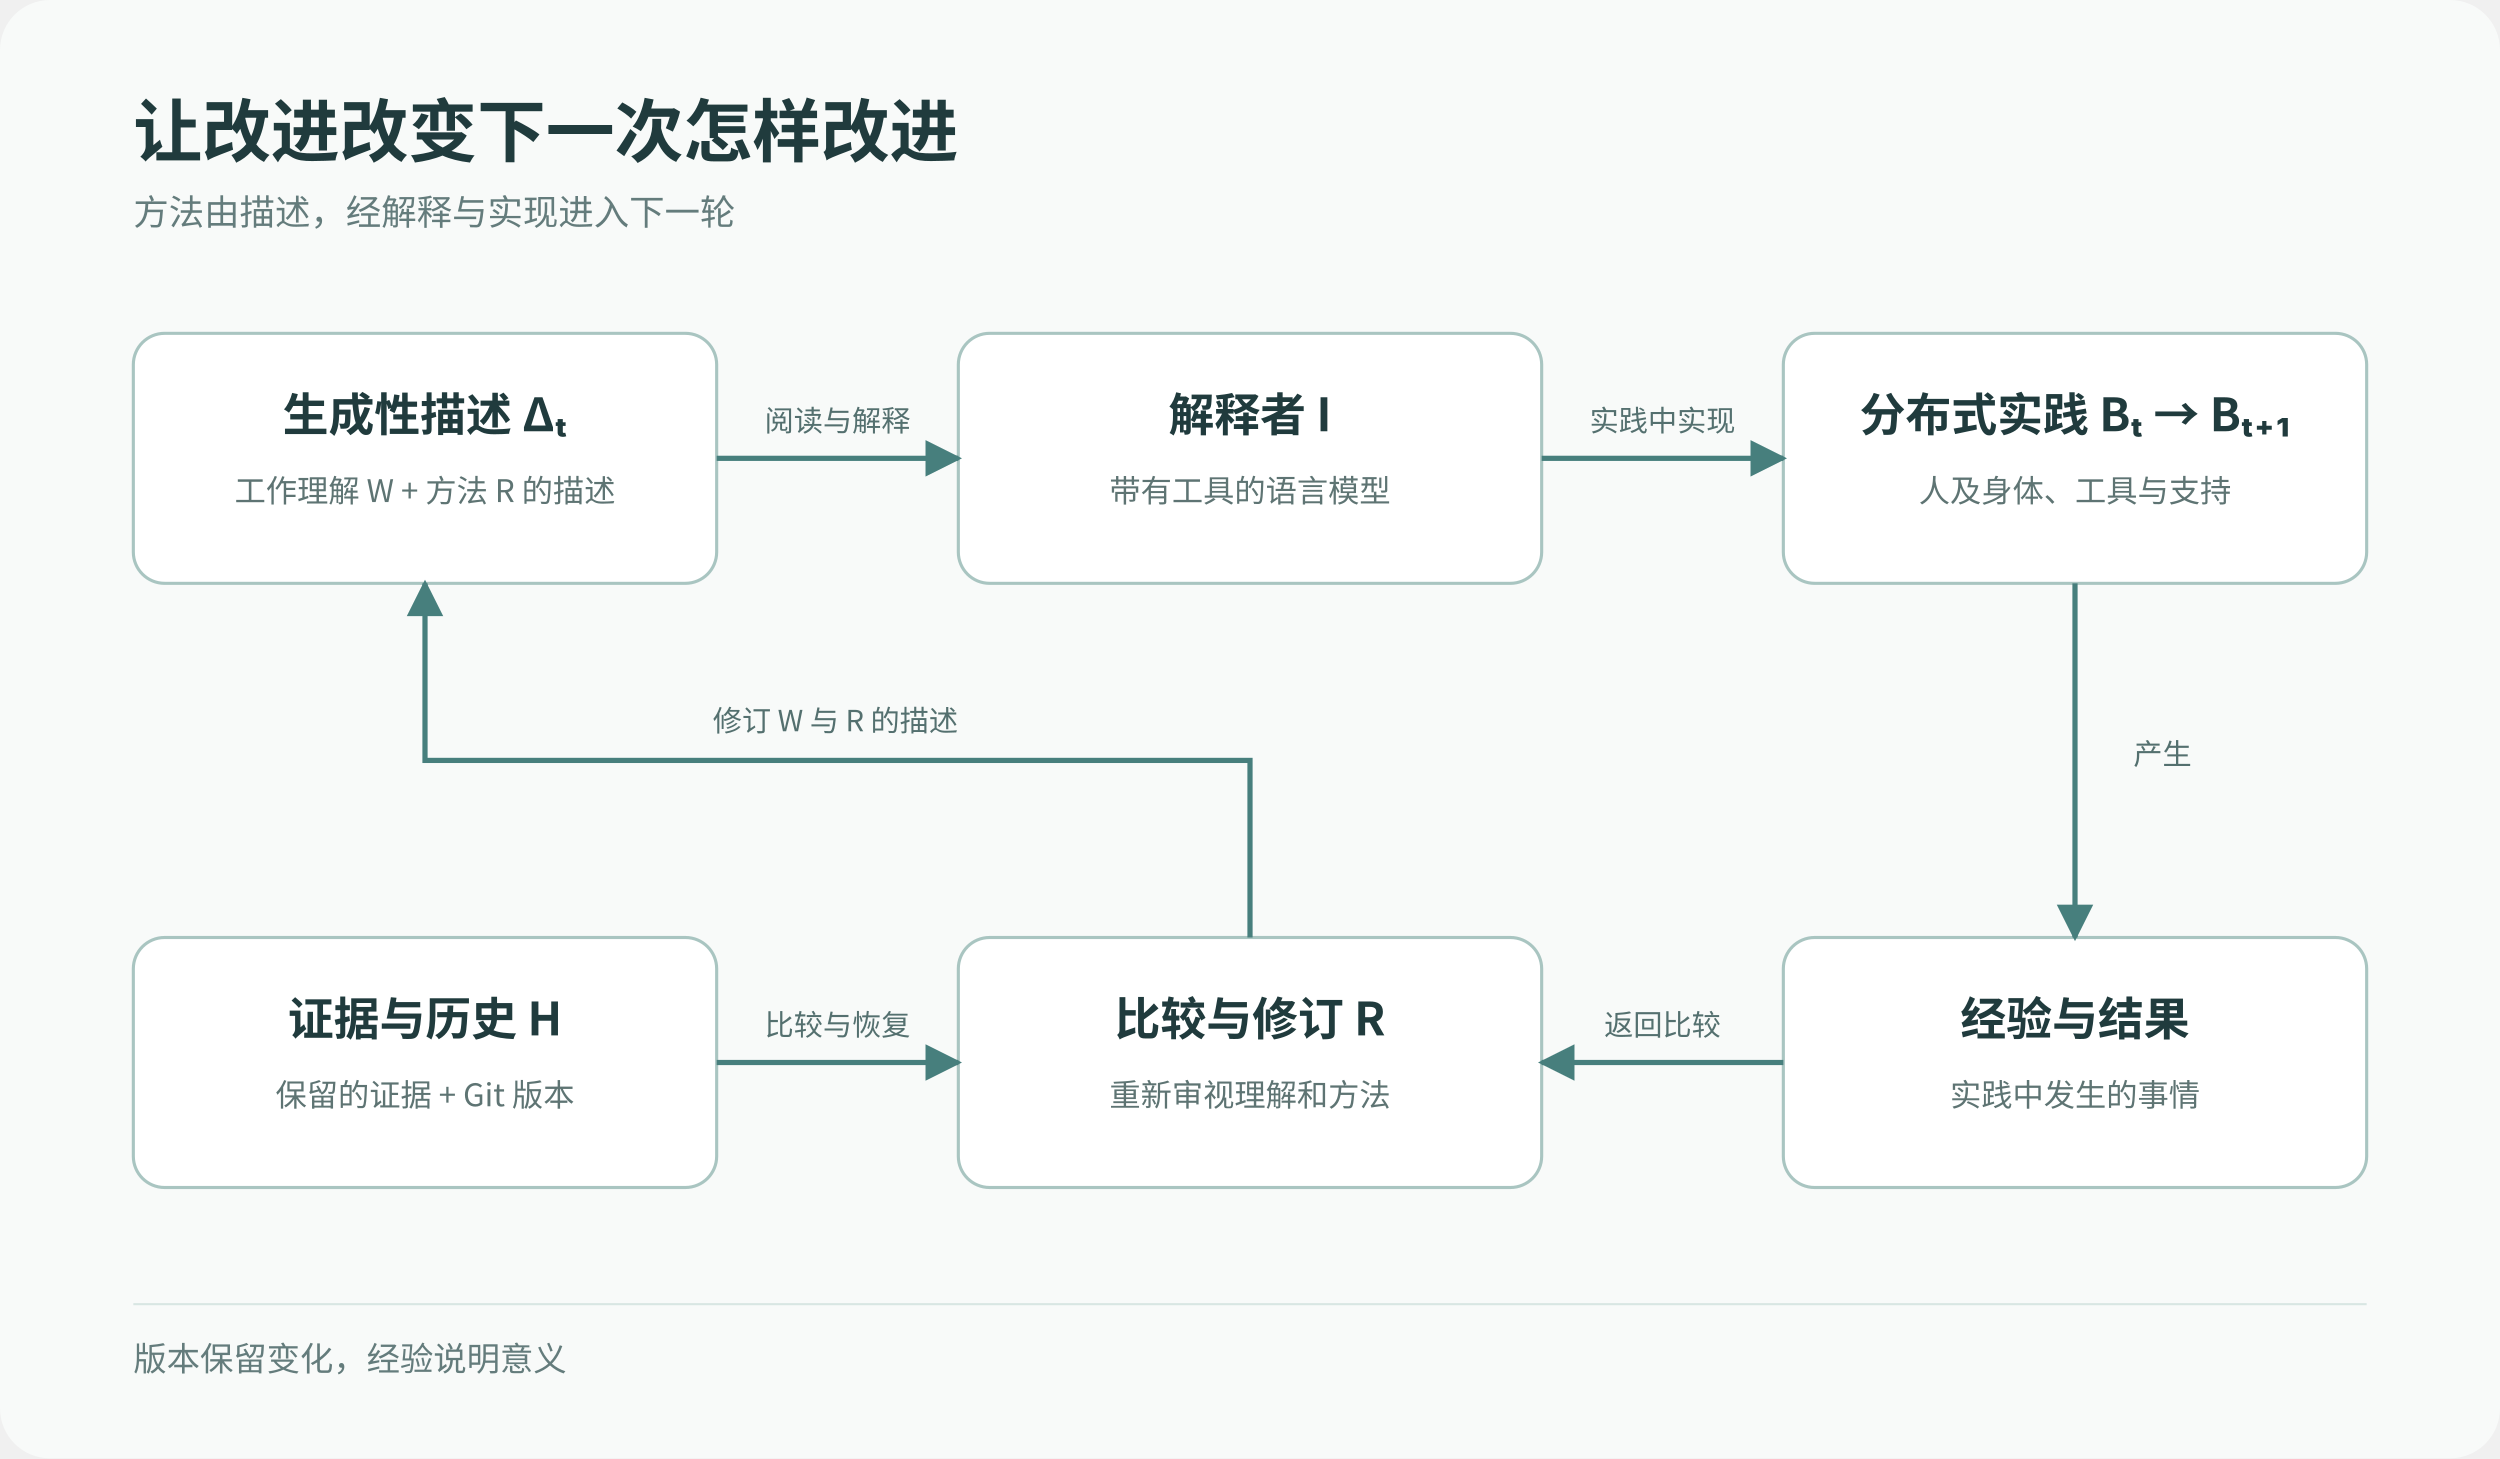
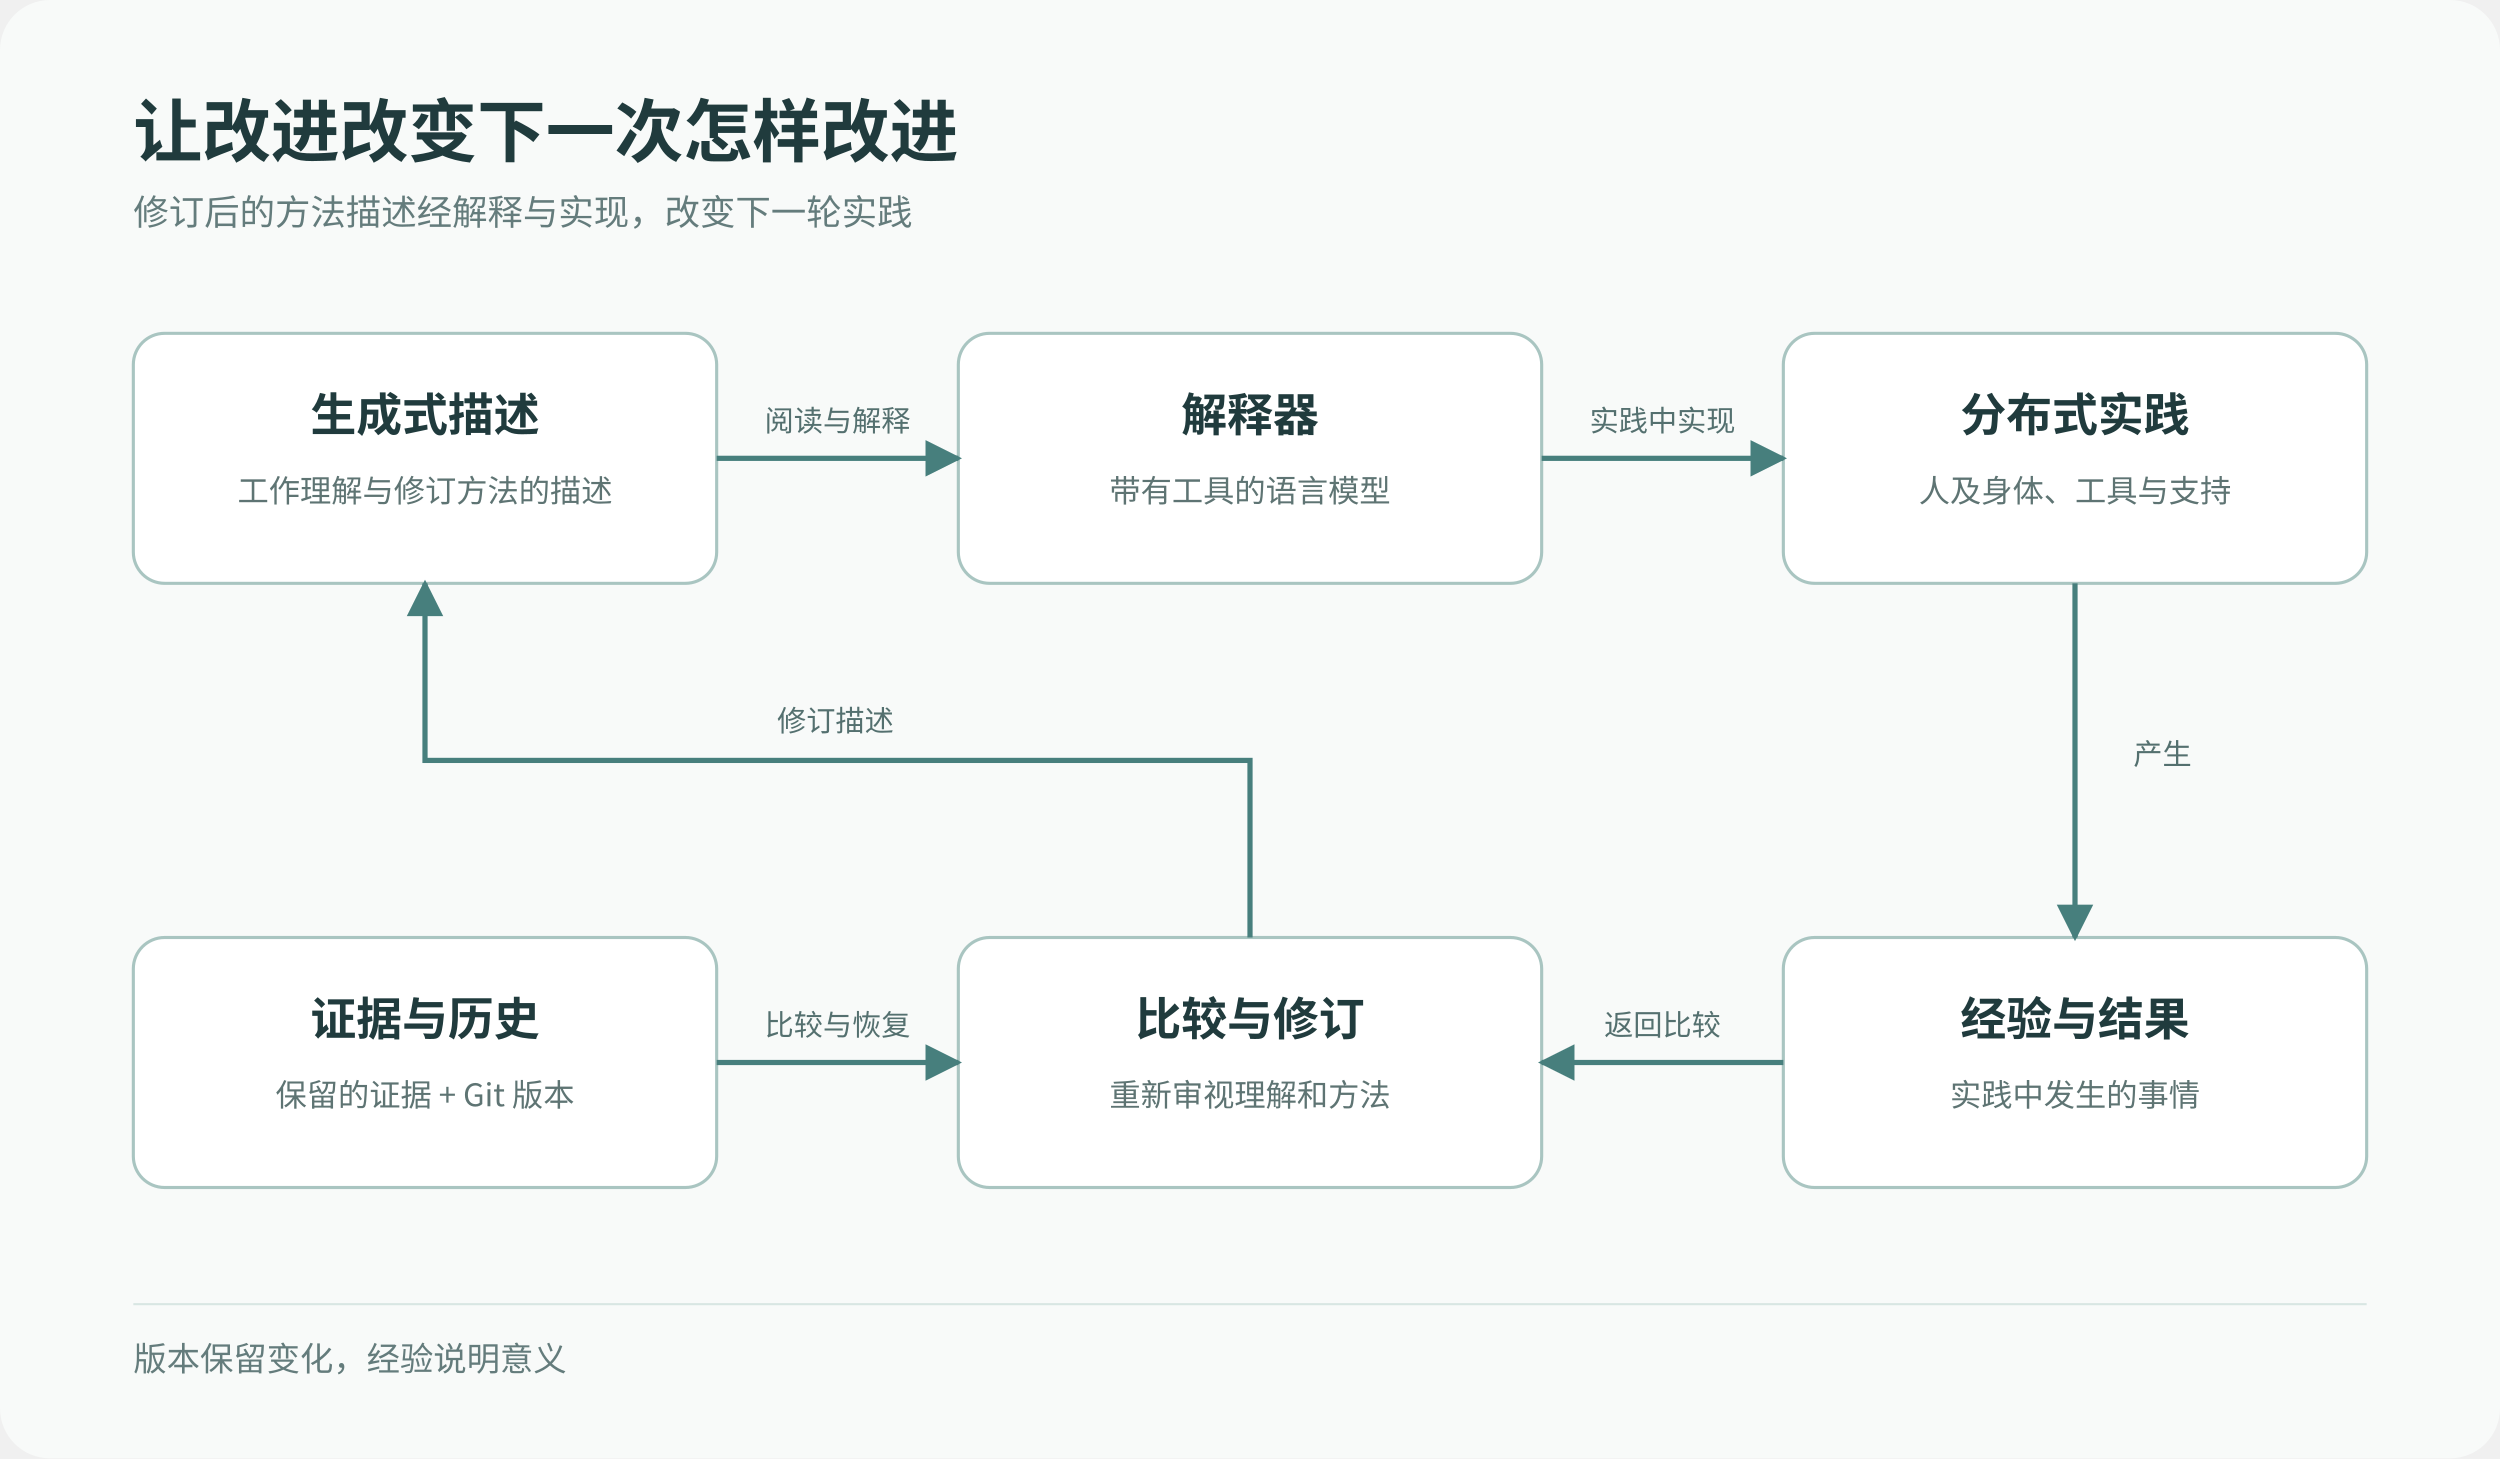
<svg xmlns="http://www.w3.org/2000/svg" width="1200" height="700" viewBox="0 0 1200 700" role="img" aria-labelledby="title desc">
  <defs>
    <marker id="arrow" viewBox="0 0 10 10" refX="9" refY="5" markerWidth="7" markerHeight="7" orient="auto-start-reverse">
      <path d="M0 0L10 5L0 10Z" fill="#477f7d" />
    </marker>
  </defs>
  <rect width="1200" height="700" rx="24" fill="#f8faf9" />
  <g font-family="-apple-system,BlinkMacSystemFont,'PingFang SC','Noto Sans CJK SC',sans-serif" fill="#203b3d">
    <text x="64" y="75" font-size="33" font-weight="700">让改进改变下一次怎样改进</text>
-     <text x="64" y="108" font-size="17" fill="#647c7c">方法由描述，经解释与实现进入下一轮</text>
+     <text x="64" y="108" font-size="17" fill="#647c7c">修订后的方法描述经解释与实现，改变下一轮实践</text>
    <g fill="#ffffff" stroke="#a9c5c1" stroke-width="1.5">
      <rect x="64" y="160" width="280" height="120" rx="15" />
      <rect x="460" y="160" width="280" height="120" rx="15" />
      <rect x="856" y="160" width="280" height="120" rx="15" />
      <rect x="64" y="450" width="280" height="120" rx="15" />
      <rect x="460" y="450" width="280" height="120" rx="15" />
      <rect x="856" y="450" width="280" height="120" rx="15" />
    </g>
    <g text-anchor="middle" font-size="22" font-weight="650">
-       <text x="204" y="207">生成性描述 Δₜ</text>
-       <text x="600" y="207">解释者 I</text>
-       <text x="996" y="207">分布式实践 Bₜ → Bₜ₊₁</text>
-       <text x="204" y="497">证据与历史 H</text>
-       <text x="600" y="497">比较与修订 R</text>
+       <text x="204" y="207">生成式描述</text>
+       <text x="600" y="207">解释器</text>
+       <text x="996" y="207">分布式实践</text>
+       <text x="204" y="497">证据与历史</text>
+       <text x="600" y="497">比较与修订</text>
      <text x="996" y="497">经验与结果</text>
    </g>
    <g text-anchor="middle" font-size="15" fill="#5e7473">
-       <text x="204" y="241">工作理解 W + 方法 R 的描述</text>
+       <text x="204" y="241">工作理解与修订方法的描述</text>
      <text x="600" y="241">带有工具的语言模型</text>
      <text x="996" y="241">人及身体、工具与支持</text>
      <text x="204" y="531">保留的证据 + Git 版本</text>
      <text x="600" y="531">重新审视理解和方法</text>
      <text x="996" y="531">实践中发生的事情</text>
    </g>
    <g fill="none" stroke="#477f7d" stroke-width="2.5" marker-end="url(#arrow)">
      <path d="M344 220H460" />
      <path d="M740 220H856" />
      <path d="M996 280V450" />
      <path d="M856 510H740" />
      <path d="M344 510H460" />
      <path d="M600 450V365H204V280" />
    </g>
    <g text-anchor="middle" font-size="14" fill="#54706f">
      <text x="402" y="207">阅读与解释</text>
      <text x="798" y="207">实践中实现</text>
      <text x="1038" y="367">产生</text>
      <text x="798" y="497">返回比较</text>
      <text x="402" y="497">比较与恢复</text>
-       <text x="401" y="351">修订 W 与 R 的描述</text>
+       <text x="401" y="351">修订描述</text>
    </g>
    <path d="M64 626H1136" stroke="#d8e6e3" />
    <text x="64" y="658" font-size="16" fill="#647c7c">版本保留变化，经验说明意义</text>
  </g>
</svg>
